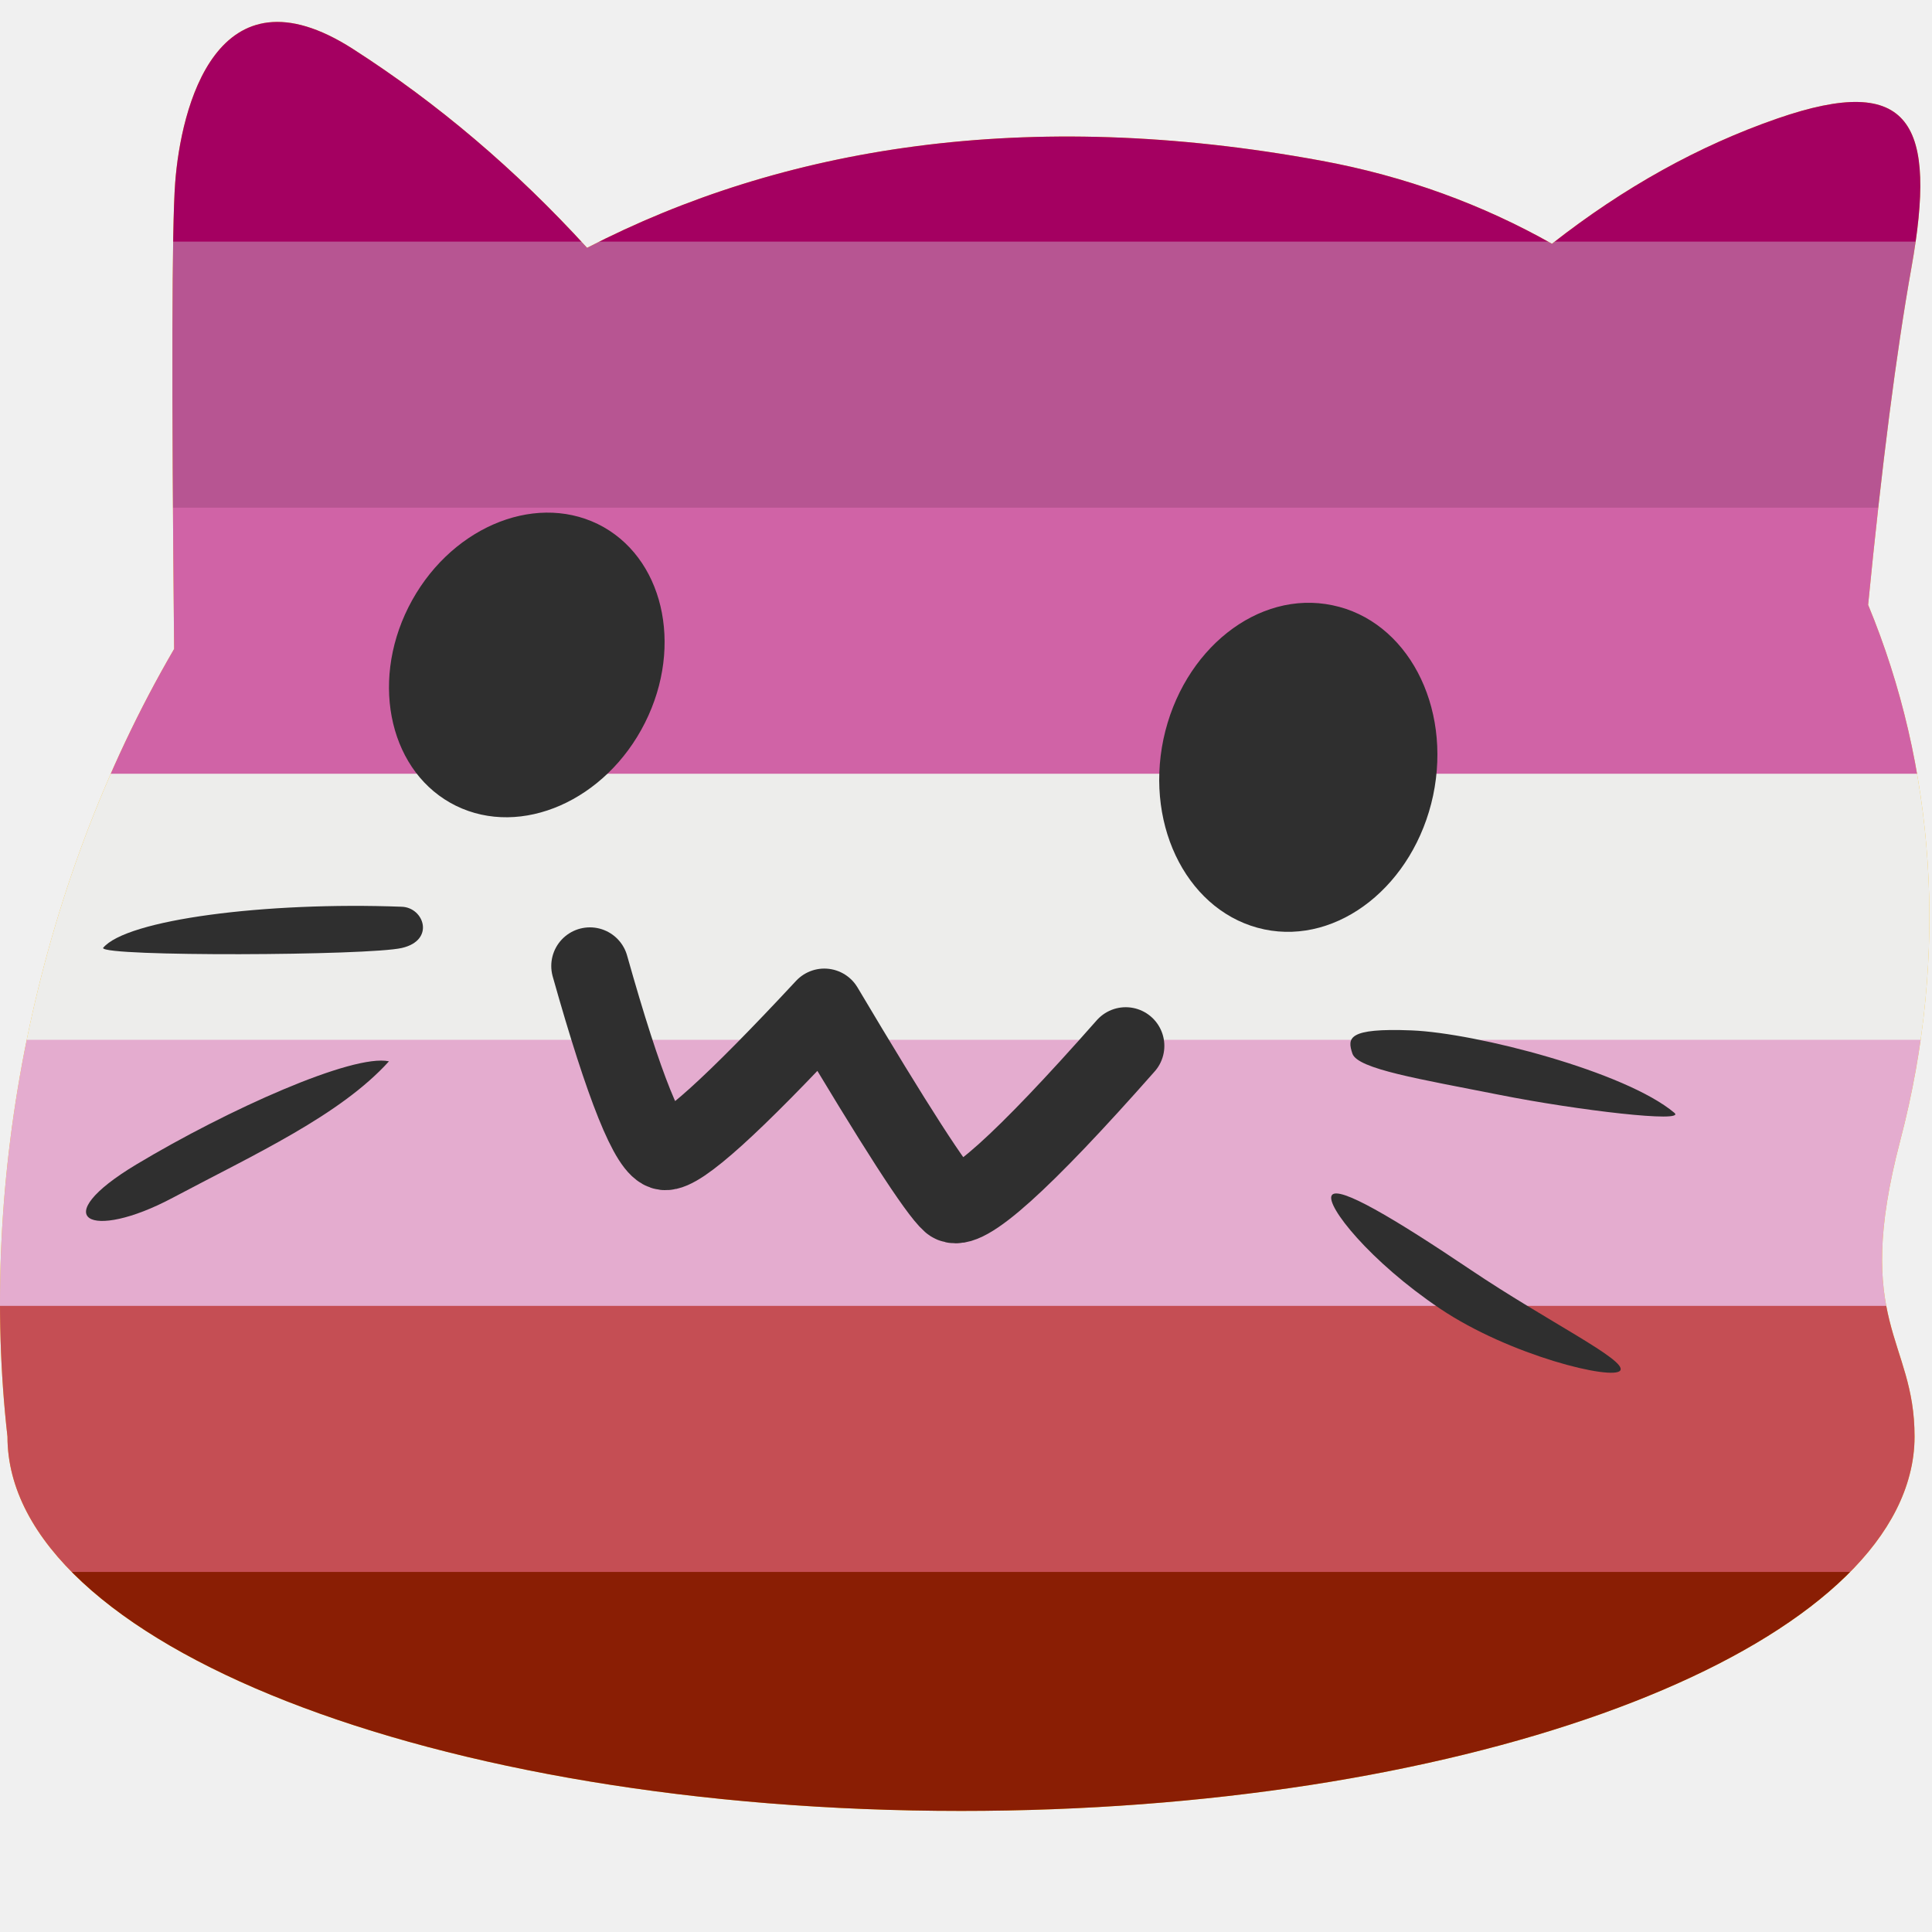
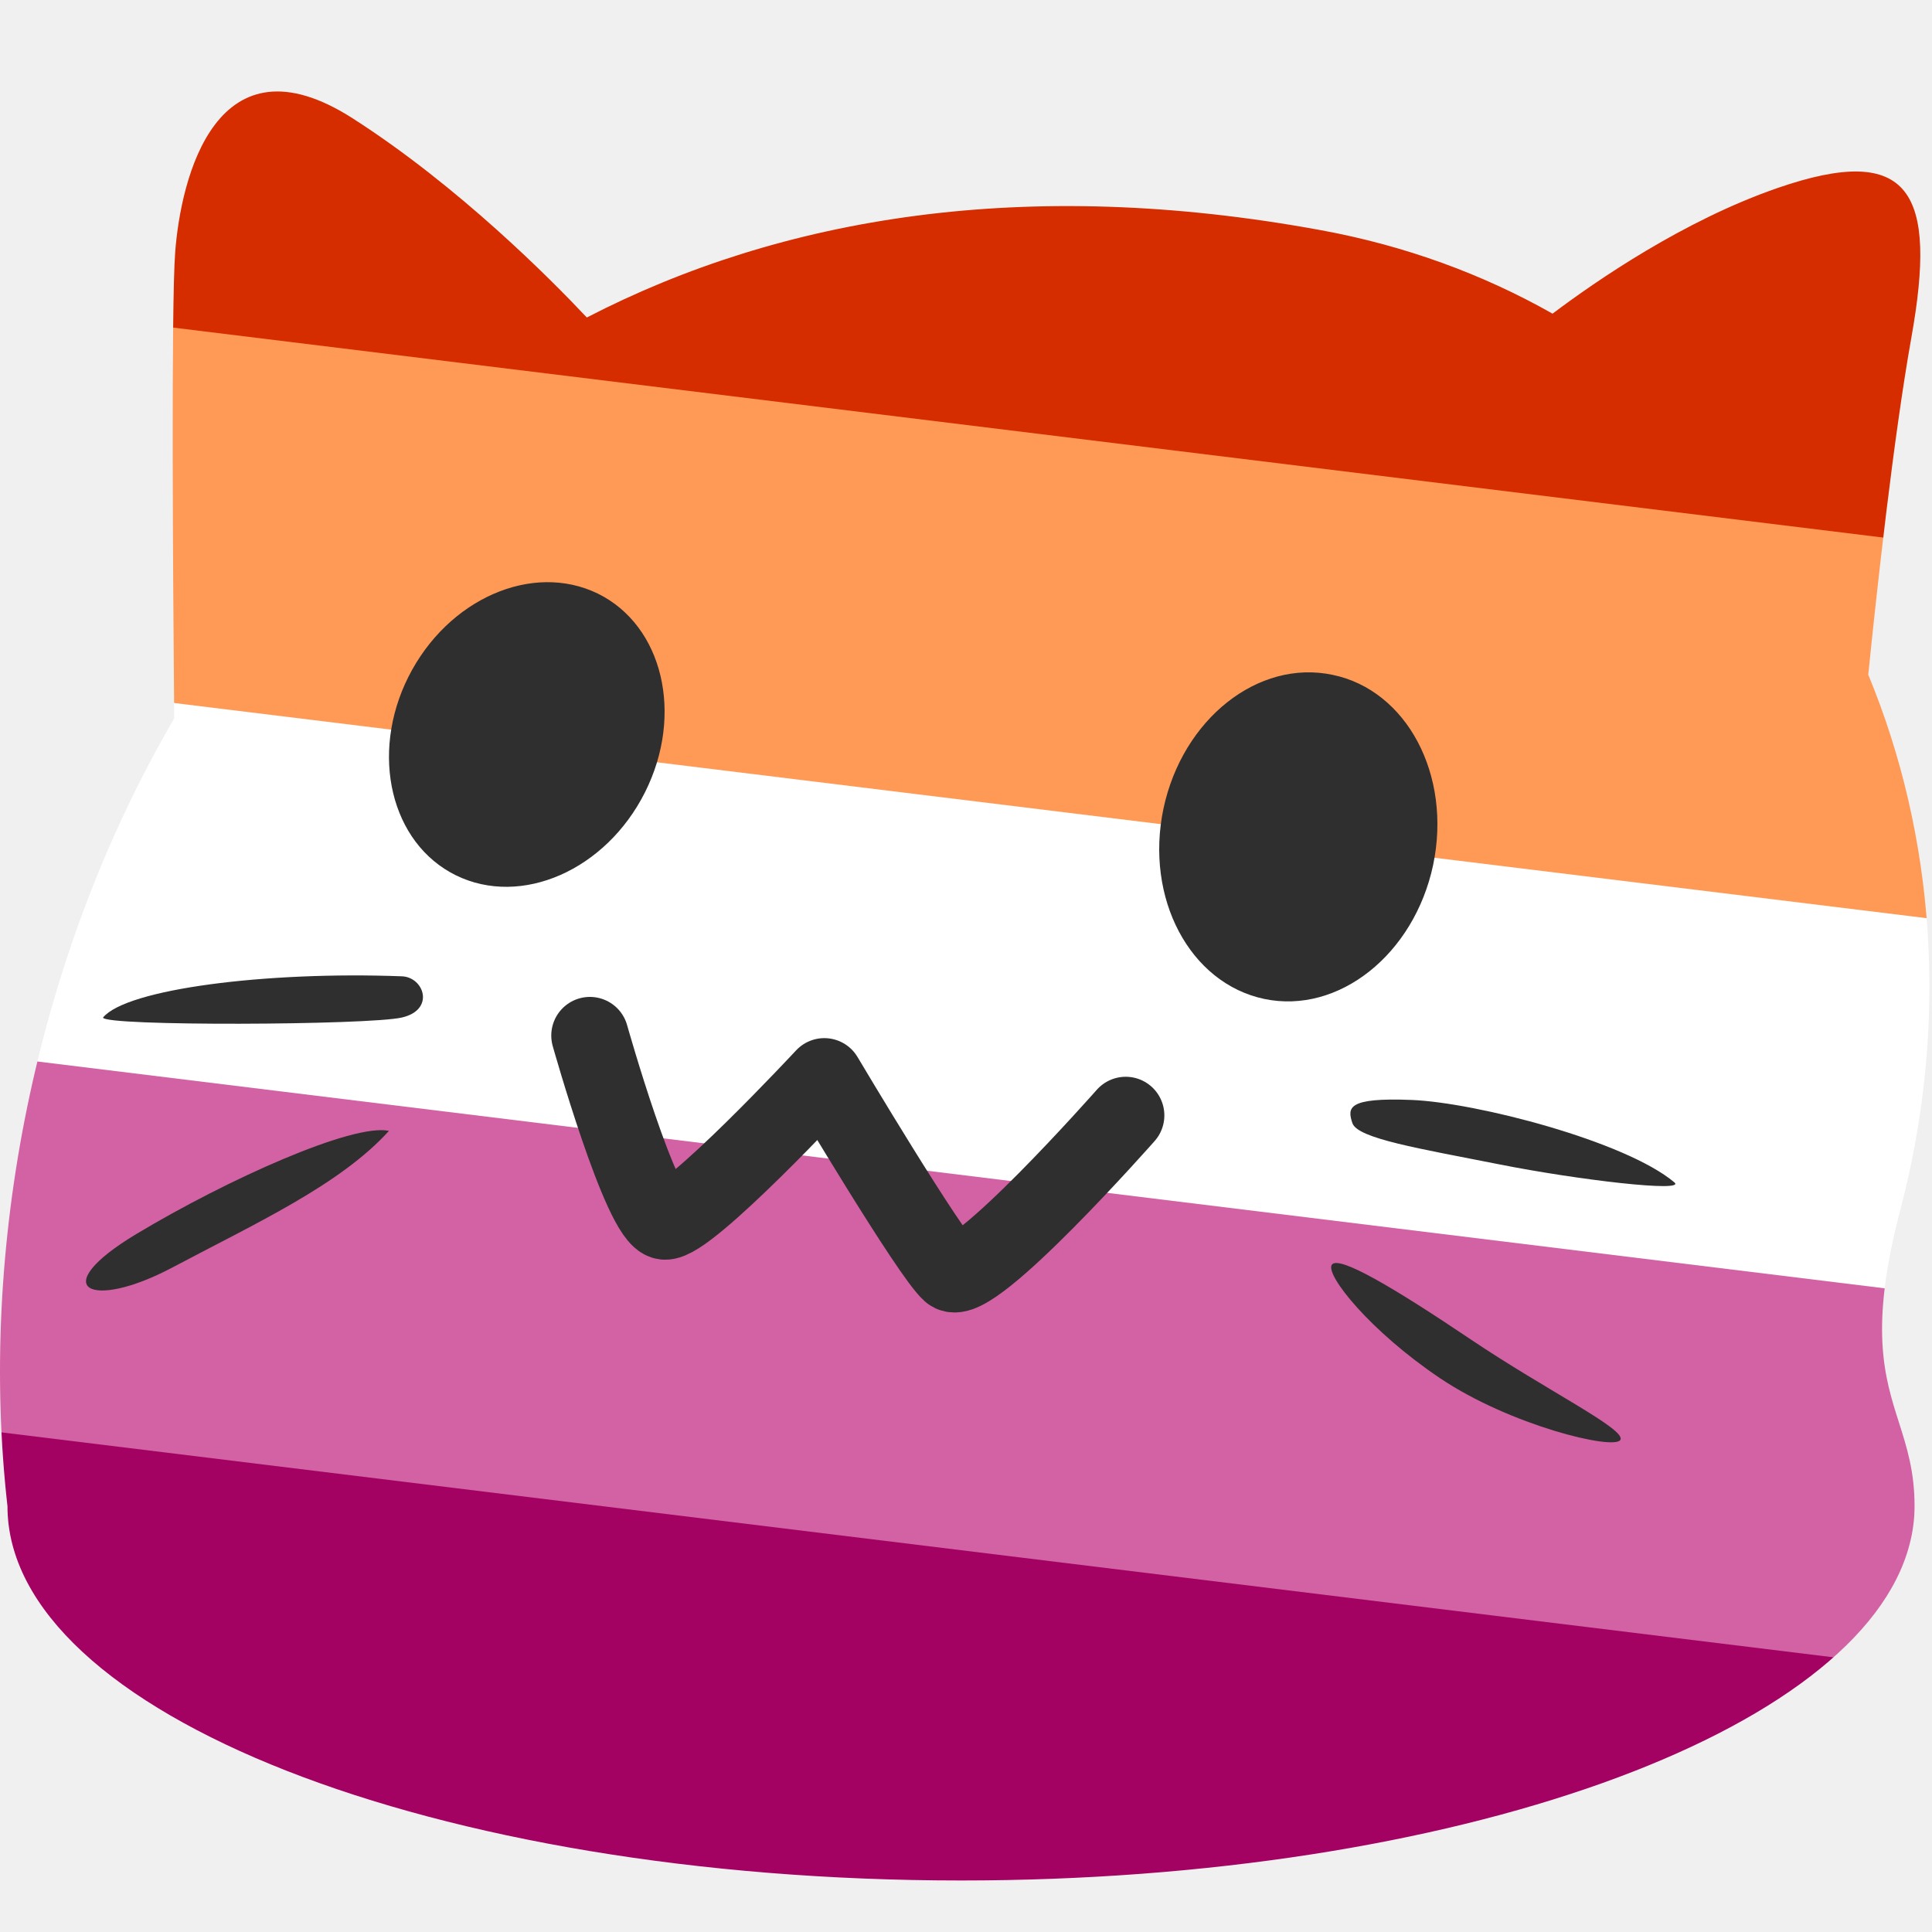
- <svg xmlns="http://www.w3.org/2000/svg" xmlns:xlink="http://www.w3.org/1999/xlink" viewBox="0 0 750 750">
+ <svg xmlns="http://www.w3.org/2000/svg" width="750" height="750" fill="none">
+   <g clip-path="url(#a)">
+     <mask id="b" width="749" height="695" x="0" y="35" maskUnits="userSpaceOnUse" style="mask-type:alpha">
+       <path fill="#fff" fill-rule="evenodd" d="M227.805 123.252c75.645-39.09 170.475-54.967 285-33.887 32.852 6.027 62.969 17.147 89.896 32.4C619.842 108.848 653.703 85.565 690 73c52-18 62 2 52 58-6.97 39.033-13.455 98.473-16.744 130.906 25.791 62.313 31.549 134.989 12.44 207.768-12.123 46.104-6.186 64.752-.522 82.545 3.076 9.664 6.072 19.075 6.052 32.495 0 5.002-.648 9.945-1.942 14.829C722.342 672.745 564.748 730 373.093 730 168.614 730 2.902 664.919 2.902 584.714c-11.204-98.926 9.962-211.902 64.729-305.85C67.126 222.277 66.447 118.815 68 98c2.162-28.967 16-86 69-52 41.162 26.406 76.896 62.463 90.805 77.252Z" clip-rule="evenodd" />
+     </mask>
+     <g mask="url(#b)">
+       <path fill="#A30262" d="M-215.453-53.223 980.565 93.63 892.453 811.24-303.565 664.388l88.112-717.61Z" />
+       <path fill="#D362A4" d="M-215.453-53.223 980.565 93.63l-70.489 574.088-1196.018-146.852 70.489-574.089Z" />
+       <path fill="#fff" d="M-215.453-53.223 980.565 93.63l-52.867 430.566L-268.32 377.344l52.867-430.567Z" />
+       <path fill="#FF9A56" d="M-215.453-53.223 980.565 93.63 945.32 380.674-250.698 233.821l35.245-287.044Z" />
+       <path fill="#D52D00" d="M-215.453-53.223 980.565 93.63l-17.622 143.522L-233.076 90.299l17.623-143.522Z" />
+     </g>
+     <path stroke="#2F2F2F" stroke-linecap="round" stroke-linejoin="round" stroke-width="30" d="M229 402s20 71 29 72 62-56 62-56 41 69 49 76 68-61 68-61" />
+     <path fill="#2F2F2F" d="M556.331 335.834c-7.4 34.707-36.728 57.983-65.513 51.959-28.989-6.093-46.436-39.158-39.172-73.865 7.4-34.776 36.728-58.052 65.649-51.959 28.853 5.956 46.368 38.952 39.036 73.865ZM158.552 262.727c15.249-30.299 48.156-44.648 73.505-32.301 25.281 12.413 33.508 46.916 18.325 77.148-15.182 30.232-48.022 44.648-73.37 32.235-25.282-12.414-33.575-46.984-18.46-77.082Z" />
+     <path fill="#2F2F2F" fill-rule="evenodd" d="M517 491c2.536-3.92 24.188 8.939 54 29 29.812 20.06 60.606 34.972 58 39-2.606 4.028-42.805-5.701-70-24s-44.536-40.08-42-44ZM525 436c-2-6-2-10 23-9s83 16 102 32c4.699 3.957-37.129-.875-68-7-30.871-6.125-55-10-57-16ZM151 439c-19 21-52 36-84 53s-49.44 8.263-14-13c35.439-21.263 84-43 98-40ZM156 379c-53-2-107 5-116 16 0 3.438 103 3 116 0s8.636-15.674 0-16Z" clip-rule="evenodd" />
+   </g>
  <defs>
-     <path d="M137 10.491c32.91 21.112 63.216 46.85 90.92 77.215l-.014-.015c75.63-39.051 170.425-54.906 284.899-33.835 32.755 6.01 62.79 17.081 89.657 32.264 27.89-21.871 57.07-38.082 87.538-48.629 52-18 62 2 52 58-5.856 32.796-11.456 76.395-16.797 130.798 25.837 62.334 31.613 135.054 12.493 207.876-18.707 71.143 5.588 76.91 5.53 115.04 0 5.002-.648 9.945-1.942 14.829-18.942 73.202-176.536 130.457-368.19 130.457-204.48 0-370.192-65.081-370.192-145.286-11.201-98.904 9.953-211.852 64.693-305.787C66.574 140.132 66.707 79.823 68 62.49c2.162-28.967 16-86 69-52z" id="a" />
+     <clipPath id="a">
+       <path fill="#fff" d="M0 0h750v750H0z" />
+     </clipPath>
  </defs>
-   <g fill="none" fill-rule="evenodd">
-     <g transform="translate(0 8.509)">
-       <mask id="b" fill="#fff">
-         <use xlink:href="#a" />
-       </mask>
-       <use fill="#FCC21B" fill-rule="nonzero" xlink:href="#a" />
-       <g fill-rule="nonzero" mask="url(#b)">
-         <path fill="#8A1E04" d="M-264-18H941v723H-264z" />
-         <path fill="#C54E54" d="M-264-18H941v619.714H-264z" />
-         <path fill="#E4ACCF" d="M-264-18H941v516.429H-264z" />
-         <path fill="#EDEDEB" d="M-264-18H941v413.143H-264z" />
-         <path fill="#D063A6" d="M-264-18H941v309.857H-264z" />
-         <path fill="#B75592" d="M-264-18H941v206.571H-264z" />
-         <path fill="#A40061" d="M-264-18H941V85.286H-264z" />
-       </g>
-     </g>
-     <path d="M229 375c13.333 47.333 23 71.333 29 72 6 .667 26.667-18 62-56 27.333 46 43.667 71.333 49 76 5.333 4.667 28-15.667 68-61" stroke="#2F2F2F" stroke-width="30" stroke-linecap="round" stroke-linejoin="round" />
-     <path d="M556.331 308.834c-7.4 34.707-36.728 57.983-65.513 51.959-28.989-6.093-46.436-39.158-39.172-73.865 7.4-34.776 36.728-58.052 65.649-51.96 28.853 5.957 46.368 38.953 39.036 73.866zM158.552 235.727c15.25-30.3 48.156-44.648 73.505-32.301 25.281 12.413 33.508 46.916 18.325 77.148-15.182 30.232-48.022 44.648-73.37 32.235-25.282-12.414-33.575-46.984-18.46-77.082z" fill="#2F2F2F" fill-rule="nonzero" />
-     <g fill="#2F2F2F">
-       <path d="M517 464c2.536-3.92 24.188 8.94 54 29 29.812 20.06 60.606 34.972 58 39-2.606 4.028-42.805-5.7-70-24s-44.536-40.08-42-44zM525 409c-2-6-2-10 23-9s83 16 102 32c4.7 3.957-37.13-.875-68-7-30.87-6.125-55-10-57-16zM151 412c-19 21-52 36-84 53s-49.439 8.263-14-13c35.439-21.263 84-43 98-40zM156 352c-53-2-107 5-116 16 0 3.438 103 3 116 0s8.636-15.674 0-16z" />
-     </g>
-   </g>
</svg>
